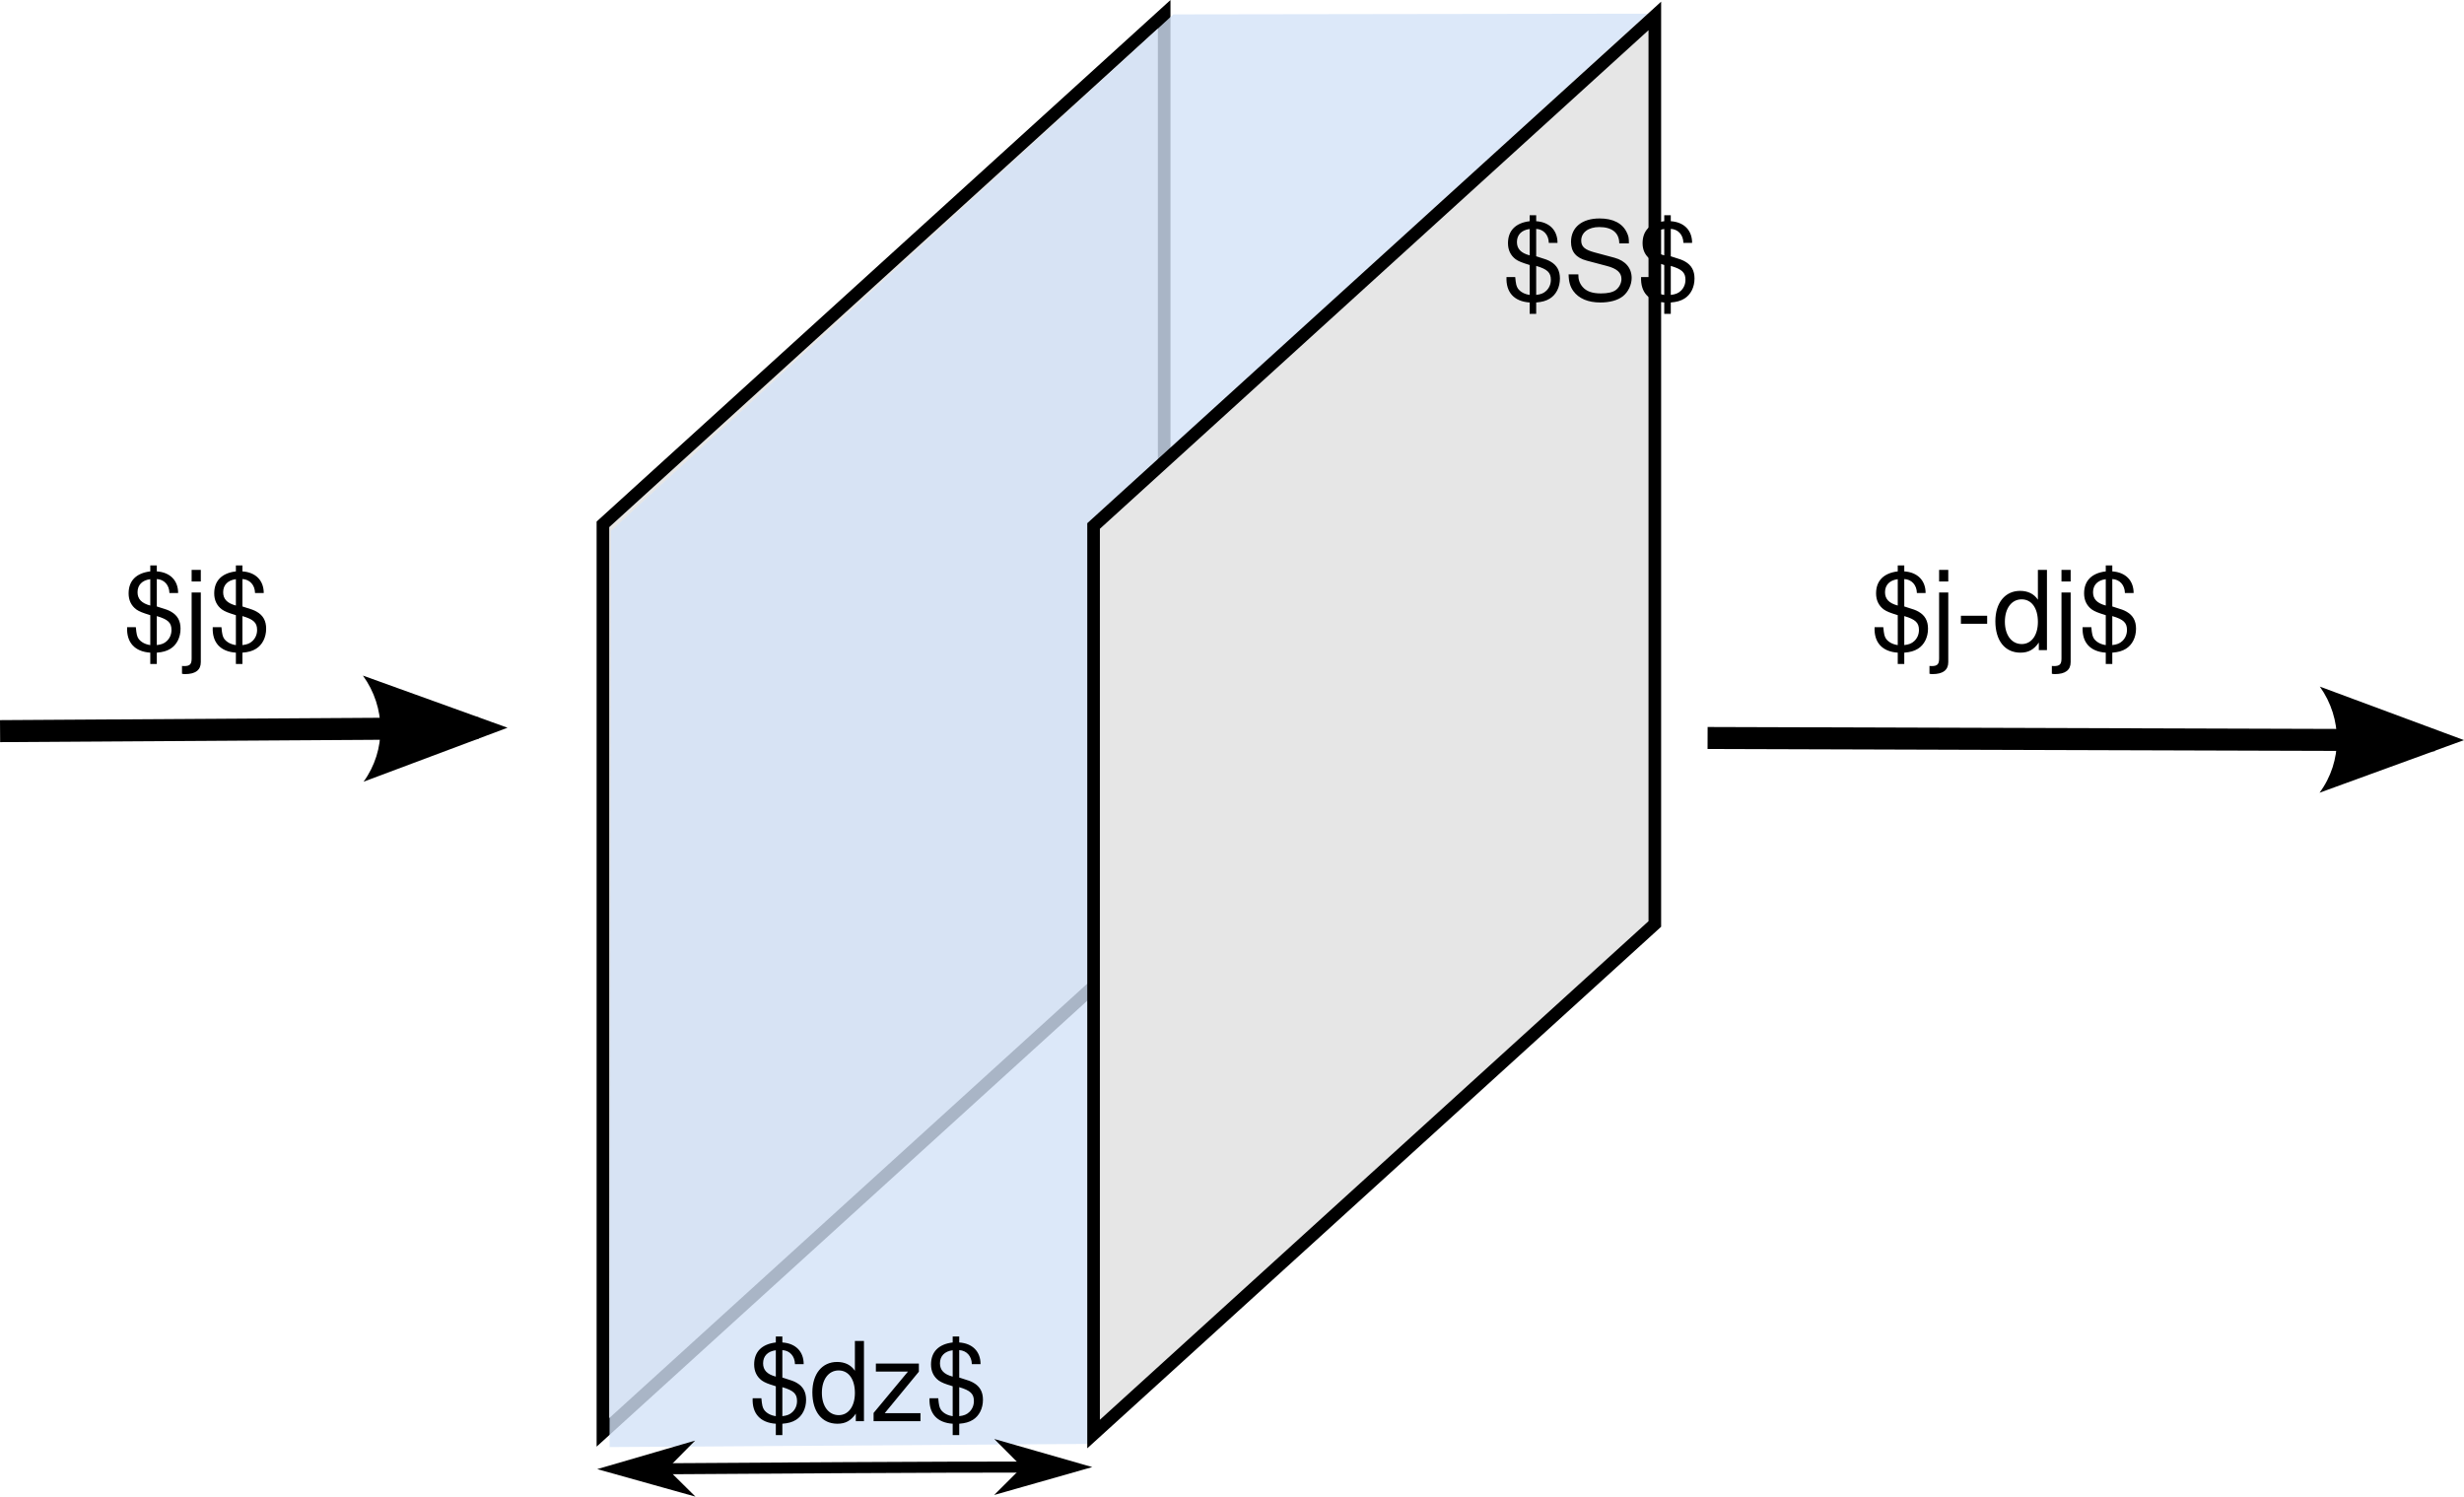
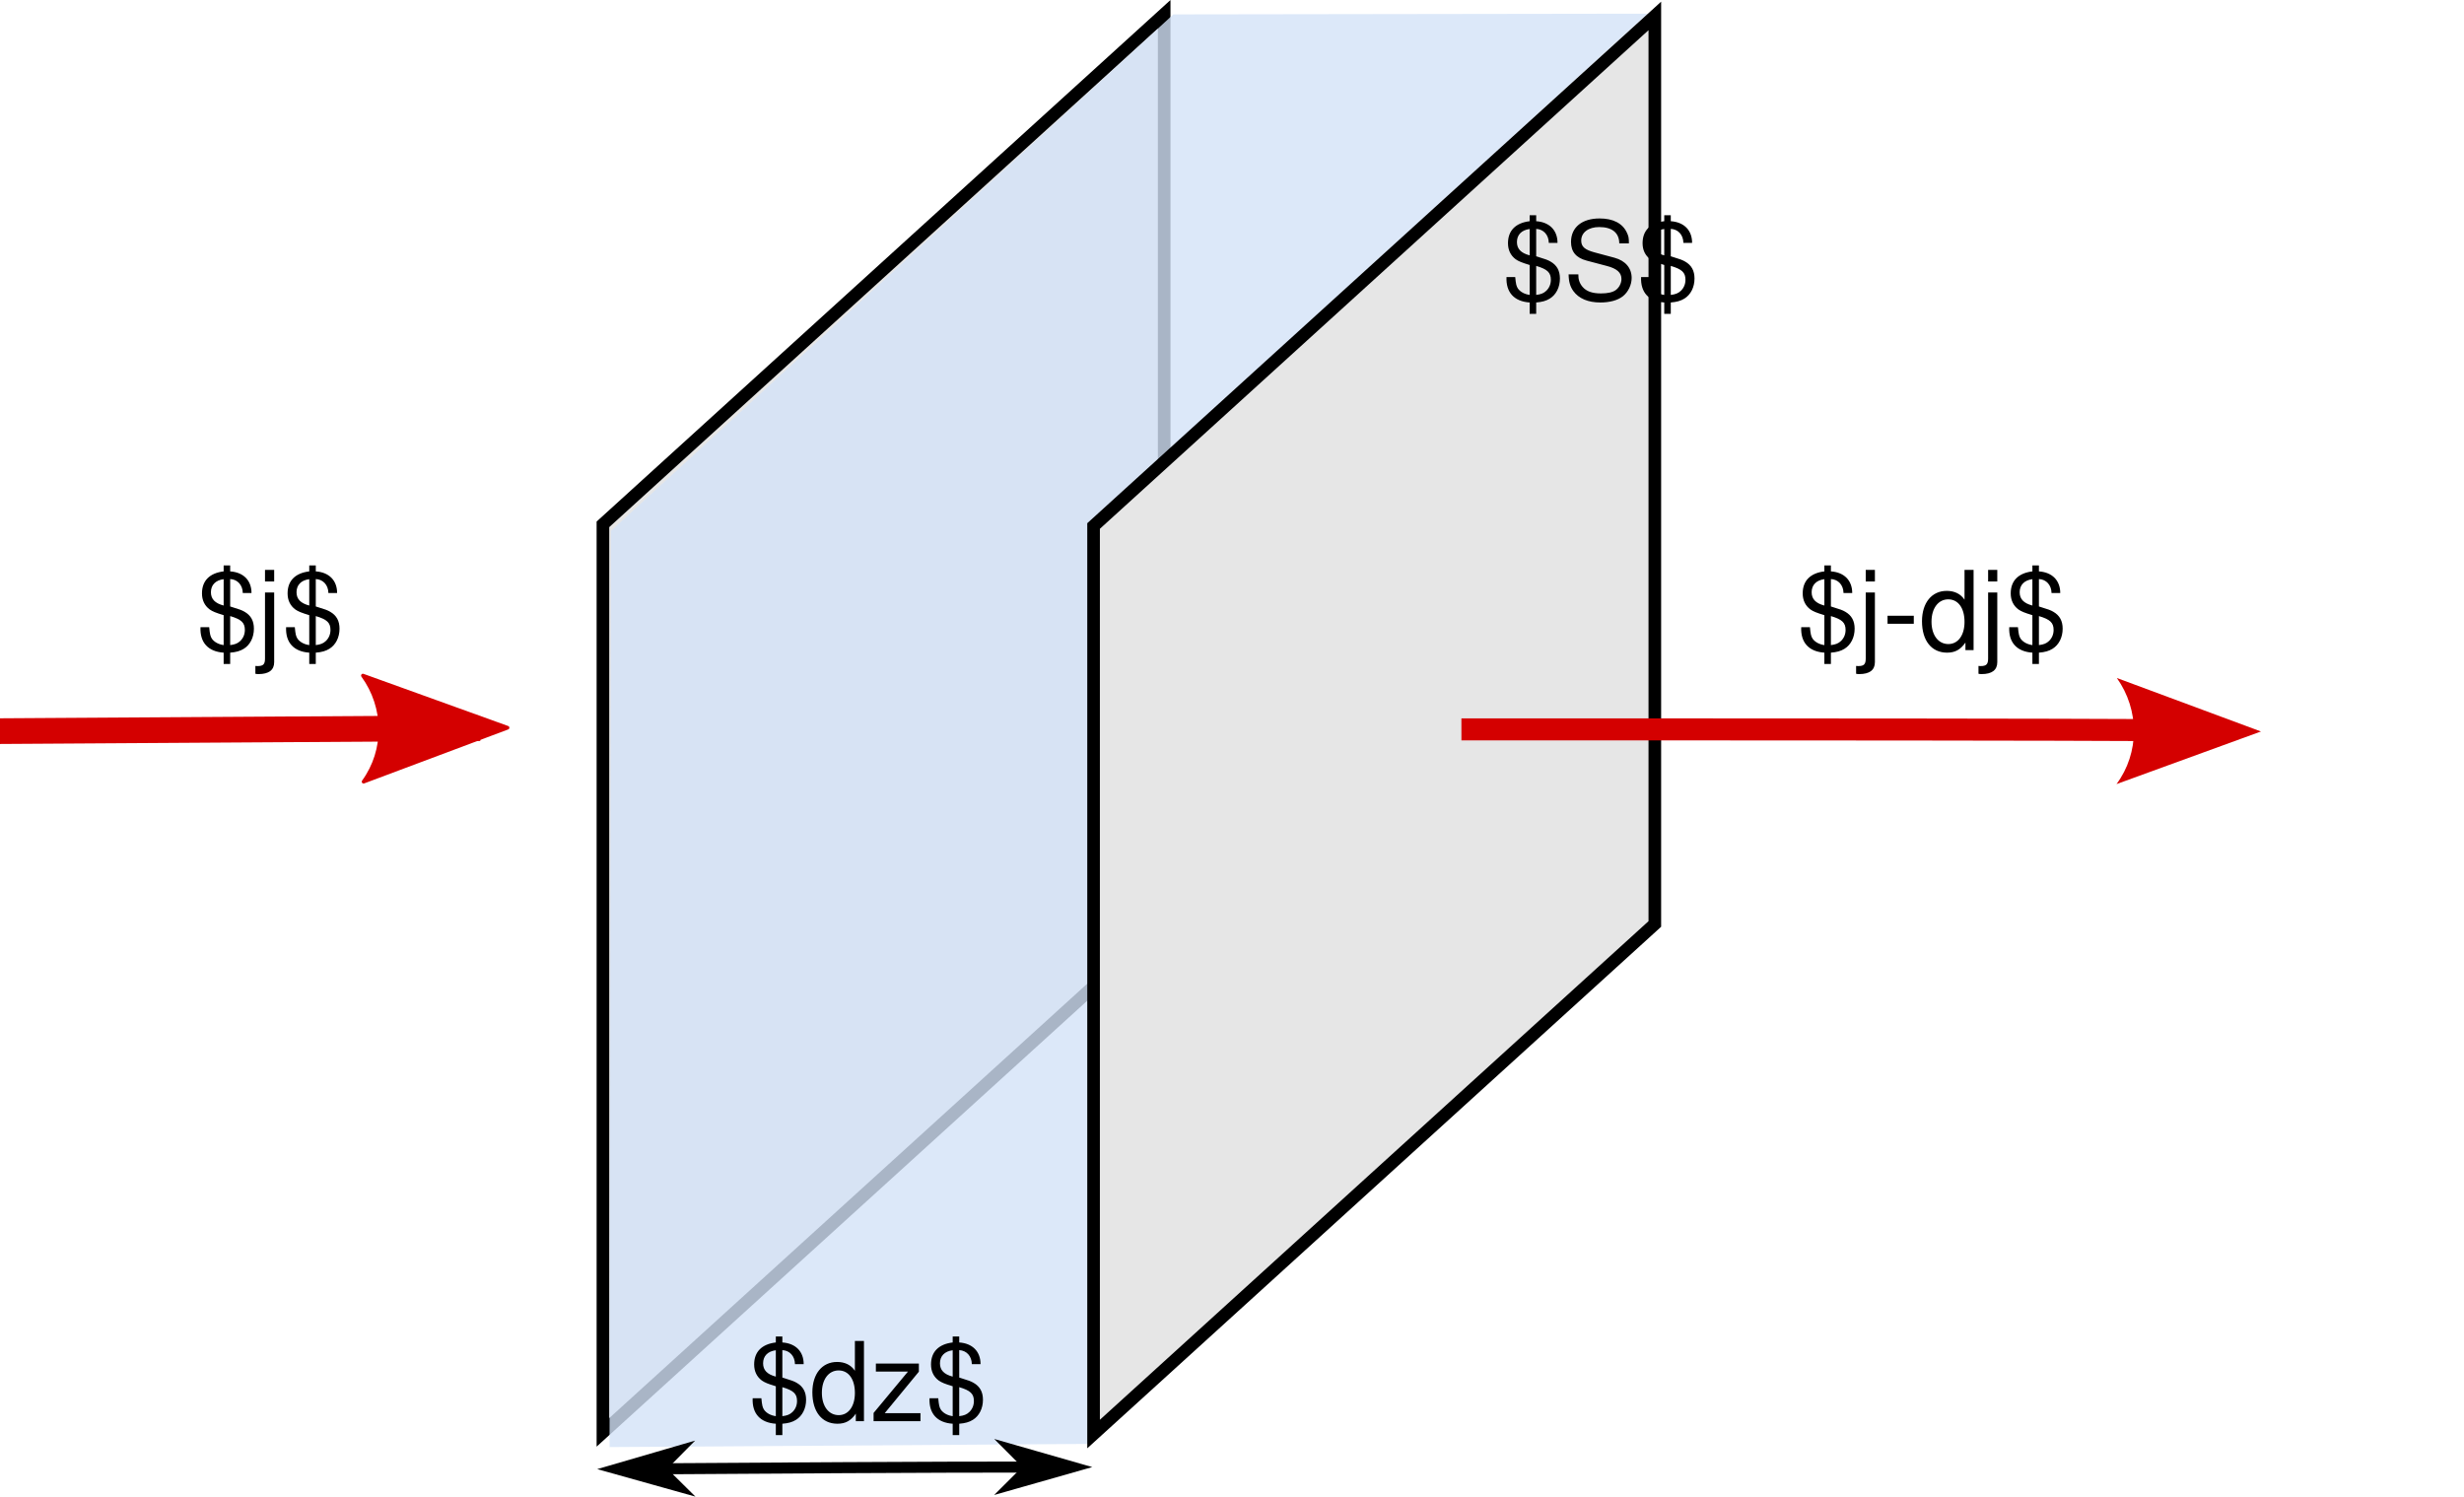
<svg xmlns="http://www.w3.org/2000/svg" width="94.777mm" height="57.558mm" viewBox="0 0 335.826 203.945" id="svg3453" version="1.1">
  <defs id="defs3455">
    <marker orient="auto" refY="0" refX="0" id="Arrow1Mstart-17" style="overflow:visible">
      <path id="path4575-70" d="M 0,0 5,-5 -12.5,0 5,5 0,0 Z" style="fill-rule:evenodd;stroke:#000000;stroke-width:1pt" transform="matrix(0.4,0,0,0.4,4,0)" />
    </marker>
    <marker orient="auto" refY="0" refX="0" id="Arrow1Mend-76" style="overflow:visible">
      <path id="path4578-4" d="M 0,0 5,-5 -12.5,0 5,5 0,0 Z" style="fill-rule:evenodd;stroke:#000000;stroke-width:1pt" transform="matrix(-0.4,0,0,-0.4,-4,0)" />
    </marker>
    <marker orient="auto" refY="0" refX="0" id="Arrow2Mend" style="overflow:visible">
      <path id="path4037" style="fill-rule:evenodd;stroke-width:0.625;stroke-linejoin:round" d="M 8.719,4.034 -2.207,0.016 8.719,-4.002 c -1.745,2.372 -1.735,5.617 -6e-7,8.035 z" transform="scale(-0.6,-0.6)" />
    </marker>
    <marker orient="auto" refY="0" refX="0" id="marker3432" style="overflow:visible">
      <path id="path3434" style="fill-rule:evenodd;stroke-width:0.625;stroke-linejoin:round" d="M 8.719,4.034 -2.207,0.016 8.719,-4.002 c -1.745,2.372 -1.735,5.617 -6e-7,8.035 z" transform="scale(-0.6,-0.6)" />
    </marker>
    <marker orient="auto" refY="0" refX="0" id="Arrow2Mend-3" style="overflow:visible">
      <path id="path4037-6" style="fill-rule:evenodd;stroke-width:0.625;stroke-linejoin:round" d="M 8.719,4.034 -2.207,0.016 8.719,-4.002 c -1.745,2.372 -1.735,5.617 -6e-7,8.035 z" transform="scale(-0.6,-0.6)" />
    </marker>
  </defs>
  <g id="layer1" transform="translate(-140.4131,-56.47482)">
    <rect style="fill:#e6e6e6;fill-opacity:1;stroke:#000000;stroke-width:2.325;stroke-linecap:butt;stroke-linejoin:miter;stroke-miterlimit:4;stroke-dasharray:none;stroke-dashoffset:0;stroke-opacity:1" id="rect3070" width="103.368" height="123.77" x="300.786" y="330.248" transform="matrix(0.7400182,-0.6725869,0,1,0,0)" />
    <path style="opacity:0.808;fill:#d3e2f8;fill-opacity:0.988;stroke:none" d="m 223.49,253.72 65.697,-0.435 0.389,-126.283 75.392,-68.662 -64.637,0.095 -76.643,70.402 -0.199,124.883 z" id="path4884" />
    <path style="fill:none;stroke:#000000;stroke-width:1.504;stroke-linecap:butt;stroke-linejoin:miter;stroke-miterlimit:4;stroke-dasharray:none;stroke-opacity:1;marker-start:url(#Arrow1Mstart-17);marker-end:url(#Arrow1Mend-76)" d="m 286.316,256.44 c -21.851,-0.022 -39.69,0.151 -61.541,0.266" id="path6432-6-8-2" />
    <rect style="fill:#e6e6e6;fill-opacity:1;stroke:#000000;stroke-width:2.325;stroke-linecap:butt;stroke-linejoin:miter;stroke-miterlimit:4;stroke-dasharray:none;stroke-dashoffset:0;stroke-opacity:1" id="rect3070-2" width="103.368" height="123.77" x="391.152" y="391.254" transform="matrix(0.7400182,-0.6725869,0,1,0,0)" />
-     <path style="fill:none;stroke:#000000;stroke-width:3;stroke-linecap:butt;stroke-linejoin:miter;stroke-miterlimit:4;stroke-dasharray:none;stroke-opacity:1;marker-end:url(#Arrow2Mend)" d="m 373.145,157.067 99.12,0.304" id="path4002-3" />
-     <path style="fill:none;stroke:#000000;stroke-width:3;stroke-linecap:butt;stroke-linejoin:miter;stroke-miterlimit:4;stroke-dasharray:none;stroke-opacity:1;marker-end:url(#Arrow2Mend-3)" d="m 140.423,156.131 65.192,-0.41" id="path4002-3-5" />
-     <g id="g4728">
-       <text id="text4358" y="145.092" x="157.143" style="font-style:normal;font-variant:normal;font-weight:normal;font-stretch:normal;font-size:56px;line-height:125%;font-family:'Nimbus Sans L';-inkscape-font-specification:Sans;letter-spacing:0px;word-spacing:0px;fill:#000000;fill-opacity:1;stroke:none;stroke-width:1px;stroke-linecap:butt;stroke-linejoin:miter;stroke-opacity:1" xml:space="preserve">
-         <tspan style="font-size:15px" y="145.092" x="157.143" id="tspan4360">$j$</tspan>
-       </text>
-       <text id="text4358-3" y="145.092" x="395.312" style="font-style:normal;font-variant:normal;font-weight:normal;font-stretch:normal;font-size:56px;line-height:125%;font-family:'Nimbus Sans L';-inkscape-font-specification:Sans;letter-spacing:0px;word-spacing:0px;fill:#000000;fill-opacity:1;stroke:none;stroke-width:1px;stroke-linecap:butt;stroke-linejoin:miter;stroke-opacity:1" xml:space="preserve">
-         <tspan style="font-size:15px" y="145.092" x="395.312" id="tspan4360-5">$j-dj$</tspan>
-       </text>
-       <text id="text4444" y="97.362" x="345.143" style="font-style:normal;font-variant:normal;font-weight:normal;font-stretch:normal;font-size:56px;line-height:125%;font-family:'Nimbus Sans L';-inkscape-font-specification:Sans;letter-spacing:0px;word-spacing:0px;fill:#000000;fill-opacity:1;stroke:none;stroke-width:1px;stroke-linecap:butt;stroke-linejoin:miter;stroke-opacity:1" xml:space="preserve">
-         <tspan style="font-size:15px" y="97.362" x="345.143" id="tspan4446">$S$</tspan>
-       </text>
-       <text id="text4444-6" y="250.192" x="242.401" style="font-style:normal;font-variant:normal;font-weight:normal;font-stretch:normal;font-size:56px;line-height:125%;font-family:'Nimbus Sans L';-inkscape-font-specification:Sans;letter-spacing:0px;word-spacing:0px;fill:#000000;fill-opacity:1;stroke:none;stroke-width:1px;stroke-linecap:butt;stroke-linejoin:miter;stroke-opacity:1" xml:space="preserve">
-         <tspan style="font-size:15px" y="250.192" x="242.401" id="tspan4446-2">$dz$</tspan>
-       </text>
+     <g id="g4192" style="fill:#d40000;fill-opacity:1;stroke:#d40000;stroke-width:0;stroke-miterlimit:4;stroke-dasharray:none;stroke-opacity:1" transform="translate(-33.55168,-1.17593)">
+       <path style="color:#000000;font-style:normal;font-variant:normal;font-weight:normal;font-stretch:normal;font-size:medium;line-height:normal;font-family:sans-serif;text-indent:0;text-align:start;text-decoration:none;text-decoration-line:none;text-decoration-style:solid;text-decoration-color:#000000;letter-spacing:normal;word-spacing:normal;text-transform:none;direction:ltr;block-progression:tb;writing-mode:lr-tb;baseline-shift:baseline;text-anchor:start;white-space:normal;clip-rule:nonzero;display:inline;overflow:visible;visibility:visible;opacity:1;isolation:auto;mix-blend-mode:normal;color-interpolation:sRGB;color-interpolation-filters:linearRGB;solid-color:#000000;solid-opacity:1;fill:#d40000;fill-opacity:1;fill-rule:nonzero;stroke:#d40000;stroke-width:0;stroke-linecap:butt;stroke-linejoin:miter;stroke-miterlimit:4;stroke-dasharray:none;stroke-dashoffset:0;stroke-opacity:1;color-rendering:auto;image-rendering:auto;shape-rendering:auto;text-rendering:auto;enable-background:accumulate" d="m 373.145,155.566 0.002,3 c 0,0 32.368,-0.012 60.941,0.019 14.286,0.016 27.625,0.043 35.488,0.088 1.505,0.009 1.623,0.021 2.705,0.031 l 0.002,0.166 c 1.9,-0.022 3.174,-0.043 3.912,-0.062 0.369,-0.01 0.554,-0.011 0.777,-0.033 0.056,-0.005 0.03,0.033 0.355,-0.07 0.162,-0.052 0.887,-2.11 0.887,-2.111 -5.4e-4,-0.001 -0.897,-0.761 -0.998,-0.785 -0.406,-0.097 -0.318,-0.046 -0.418,-0.051 -0.8,-0.041 -3.267,-0.061 -7.205,-0.084 -7.876,-0.045 -21.214,-0.072 -35.502,-0.088 -28.576,-0.031 -60.947,-0.019 -60.947,-0.019 z" id="path4002-3" />
+       <path d="m 462.474,150.063 19.644,7.292 -19.689,7.171 c 3.155,-4.26 3.155,-10.102 0.044,-14.464 z" style="fill:#d40000;fill-opacity:1;fill-rule:evenodd;stroke:#d40000;stroke-width:0;stroke-linejoin:round;stroke-miterlimit:4;stroke-dasharray:none;stroke-opacity:1" id="path4198" />
    </g>
+     <g id="g4200" style="stroke:#d40000;stroke-opacity:1;fill:#d40000;fill-opacity:1;stroke-width:0.5;stroke-miterlimit:4;stroke-dasharray:none">
+       <path style="color:#000000;font-style:normal;font-variant:normal;font-weight:normal;font-stretch:normal;font-size:medium;line-height:normal;font-family:sans-serif;text-indent:0;text-align:start;text-decoration:none;text-decoration-line:none;text-decoration-style:solid;text-decoration-color:#000000;letter-spacing:normal;word-spacing:normal;text-transform:none;direction:ltr;block-progression:tb;writing-mode:lr-tb;baseline-shift:baseline;text-anchor:start;white-space:normal;clip-rule:nonzero;display:inline;overflow:visible;visibility:visible;opacity:1;isolation:auto;mix-blend-mode:normal;color-interpolation:sRGB;color-interpolation-filters:linearRGB;solid-color:#000000;solid-opacity:1;fill:#d40000;fill-opacity:1;fill-rule:nonzero;stroke:#d40000;stroke-width:0.5;stroke-linecap:butt;stroke-linejoin:miter;stroke-miterlimit:4;stroke-dasharray:none;stroke-dashoffset:0;stroke-opacity:1;color-rendering:auto;image-rendering:auto;shape-rendering:auto;text-rendering:auto;enable-background:accumulate" d="m 205.605,154.221 -65.193,0.41 0.019,3 65.191,-0.41 -0.018,-3 z" id="path4002-3-5" />
+       <path d="m 189.875,148.559 19.712,7.108 -19.621,7.355 c 3.115,-4.289 3.06,-10.131 -0.091,-14.464 z" style="fill-rule:evenodd;stroke-width:0.5;stroke-linejoin:round;stroke:#d40000;stroke-opacity:1;fill:#d40000;fill-opacity:1;stroke-miterlimit:4;stroke-dasharray:none" id="path4206" />
+     </g>
+     <text xml:space="preserve" style="font-style:normal;font-variant:normal;font-weight:normal;font-stretch:normal;font-size:56px;line-height:125%;font-family:'Nimbus Sans L';-inkscape-font-specification:Sans;letter-spacing:0px;word-spacing:0px;fill:#000000;fill-opacity:1;stroke:none;stroke-width:1px;stroke-linecap:butt;stroke-linejoin:miter;stroke-opacity:1" x="167.143" y="145.092" id="text4358">
+       <tspan id="tspan4360" x="167.143" y="145.092" style="font-size:15px">$j$</tspan>
+     </text>
+     <text xml:space="preserve" style="font-style:normal;font-variant:normal;font-weight:normal;font-stretch:normal;font-size:56px;line-height:125%;font-family:'Nimbus Sans L';-inkscape-font-specification:Sans;letter-spacing:0px;word-spacing:0px;fill:#000000;fill-opacity:1;stroke:none;stroke-width:1px;stroke-linecap:butt;stroke-linejoin:miter;stroke-opacity:1" x="385.312" y="145.092" id="text4358-3">
+       <tspan id="tspan4360-5" x="385.312" y="145.092" style="font-size:15px">$j-dj$</tspan>
+     </text>
+     <text xml:space="preserve" style="font-style:normal;font-variant:normal;font-weight:normal;font-stretch:normal;font-size:56px;line-height:125%;font-family:'Nimbus Sans L';-inkscape-font-specification:Sans;letter-spacing:0px;word-spacing:0px;fill:#000000;fill-opacity:1;stroke:none;stroke-width:1px;stroke-linecap:butt;stroke-linejoin:miter;stroke-opacity:1" x="345.143" y="97.362" id="text4444">
+       <tspan id="tspan4446" x="345.143" y="97.362" style="font-size:15px">$S$</tspan>
+     </text>
+     <text xml:space="preserve" style="font-style:normal;font-variant:normal;font-weight:normal;font-stretch:normal;font-size:56px;line-height:125%;font-family:'Nimbus Sans L';-inkscape-font-specification:Sans;letter-spacing:0px;word-spacing:0px;fill:#000000;fill-opacity:1;stroke:none;stroke-width:1px;stroke-linecap:butt;stroke-linejoin:miter;stroke-opacity:1" x="242.401" y="250.192" id="text4444-6">
+       <tspan id="tspan4446-2" x="242.401" y="250.192" style="font-size:15px">$dz$</tspan>
+     </text>
  </g>
</svg>
